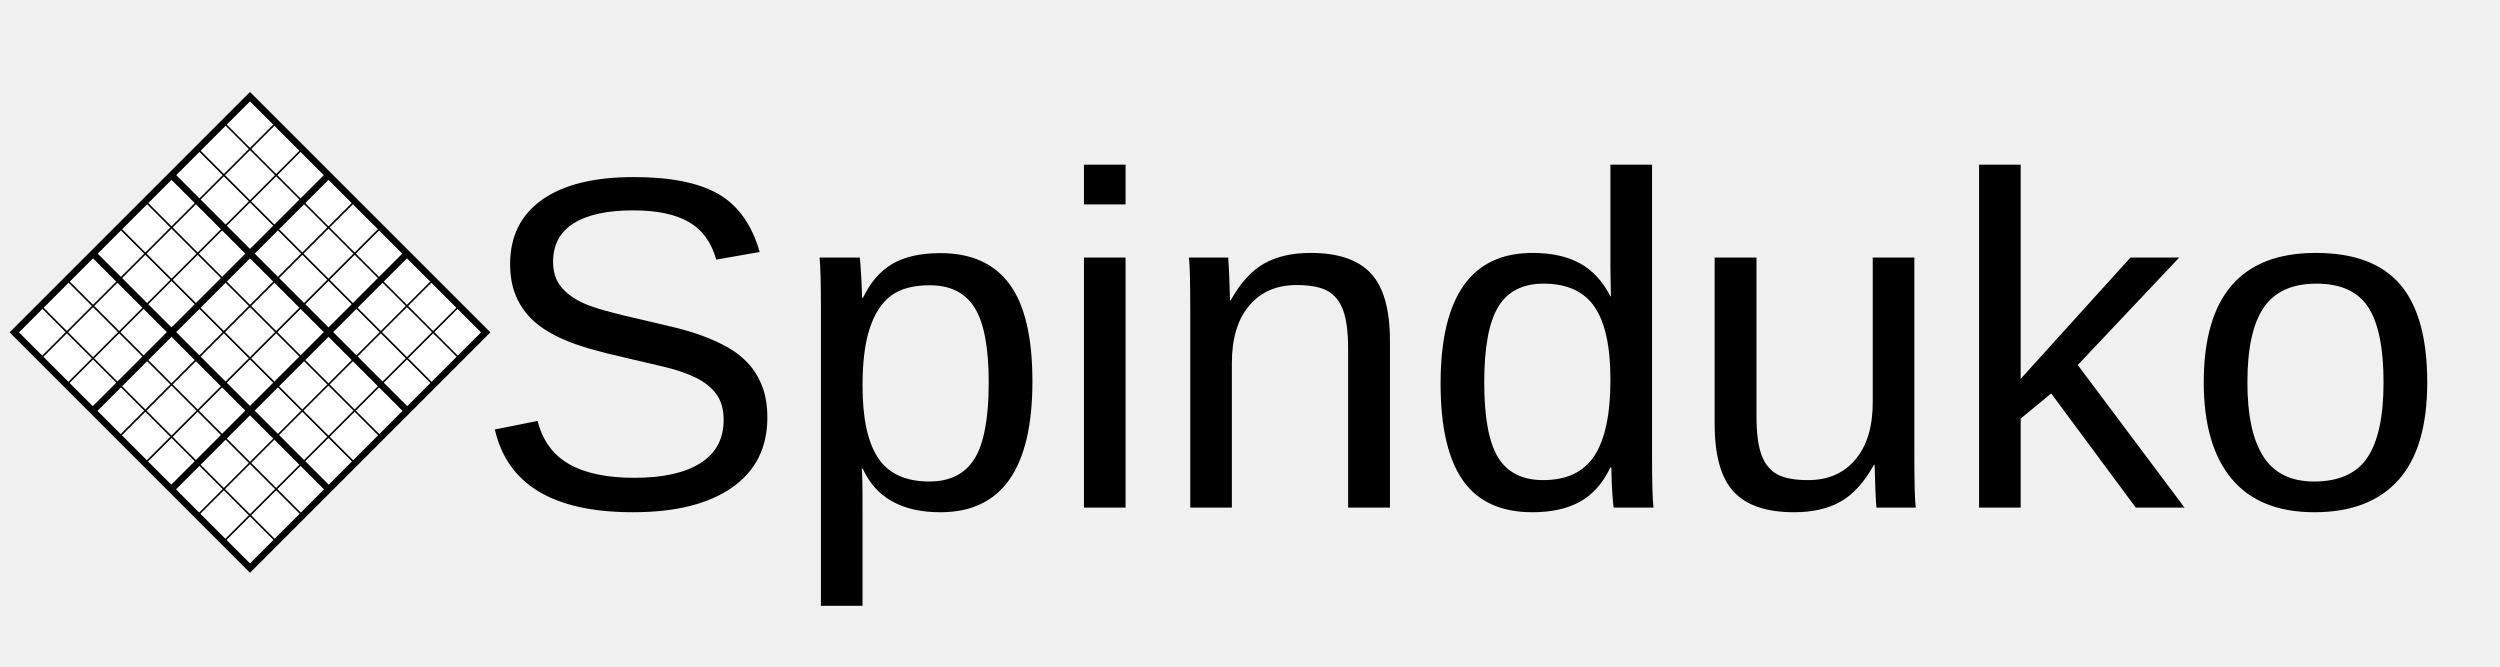
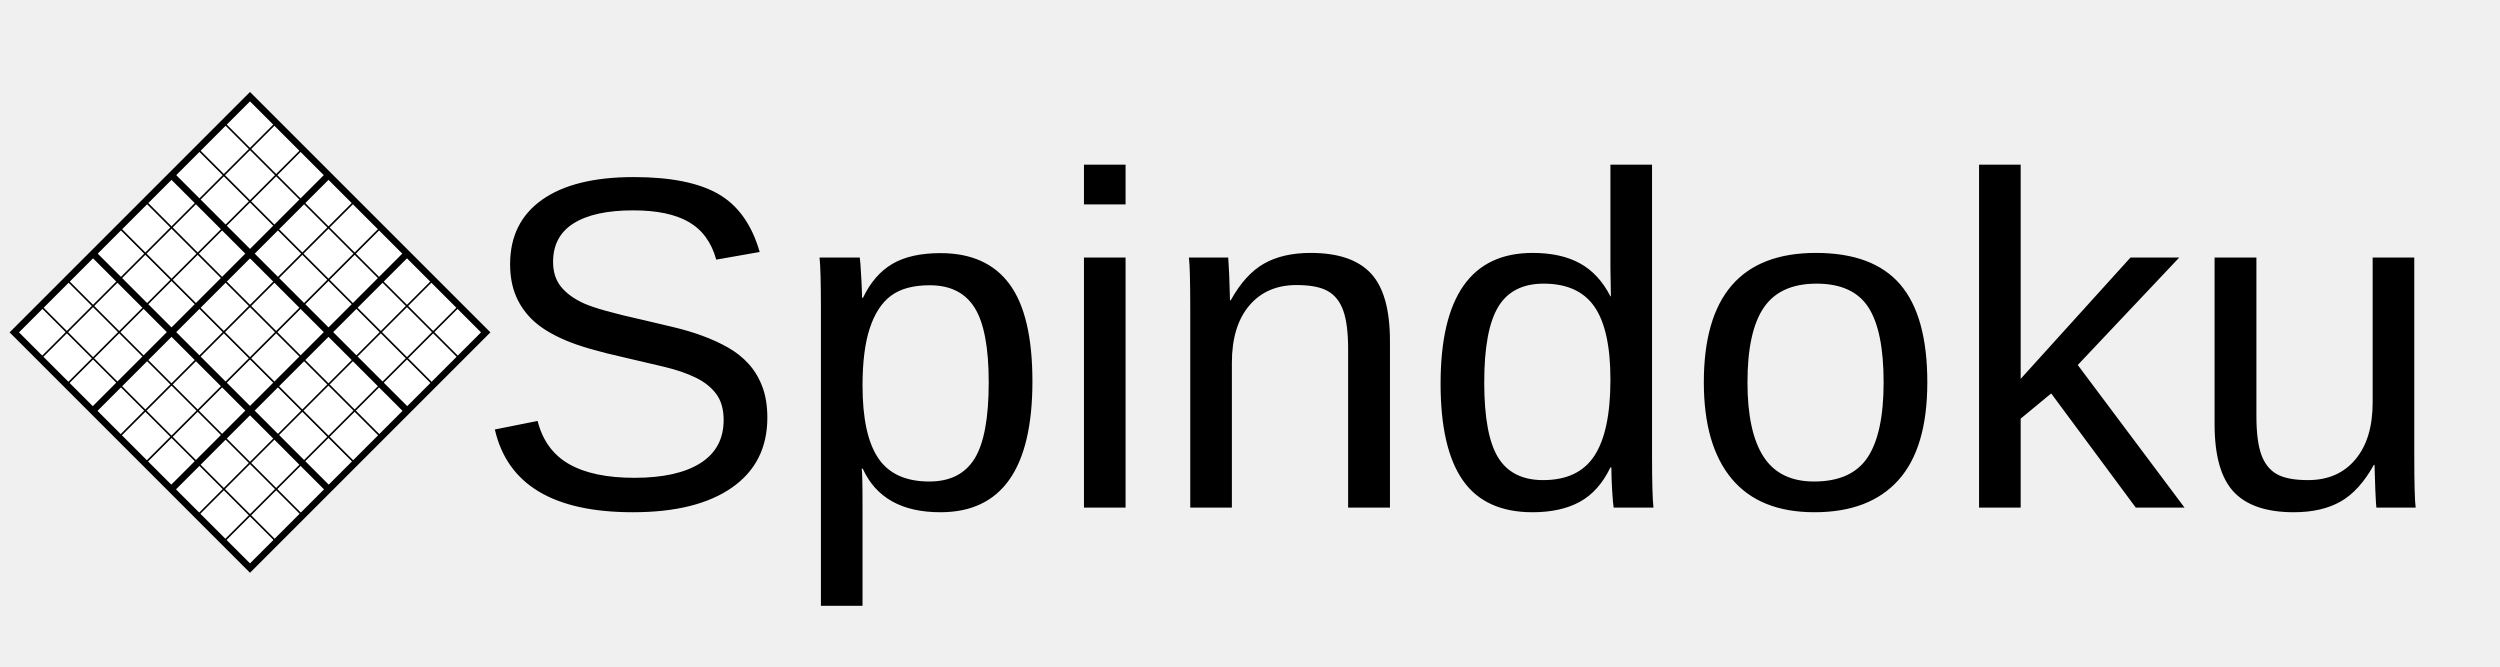
<svg xmlns="http://www.w3.org/2000/svg" viewBox="0 0 750 200">
  <g transform="translate(75,29) rotate(45, 0, 0)">
    <rect x="0" y="0" width="100" height="100" fill="white" stroke="black" stroke-width="2" />
    <line x1="11.1" y1="0" x2="11.1" y2="100" stroke="black" stroke-width="0.5" />
    <line x1="22.2" y1="0" x2="22.2" y2="100" stroke="black" stroke-width="0.5" />
    <line x1="33.3" y1="0" x2="33.3" y2="100" stroke="black" stroke-width="2" />
    <line x1="44.4" y1="0" x2="44.4" y2="100" stroke="black" stroke-width="0.5" />
    <line x1="55.5" y1="0" x2="55.5" y2="100" stroke="black" stroke-width="0.5" />
    <line x1="66.6" y1="0" x2="66.6" y2="100" stroke="black" stroke-width="2" />
    <line x1="77.7" y1="0" x2="77.7" y2="100" stroke="black" stroke-width="0.5" />
    <line x1="88.8" y1="0" x2="88.8" y2="100" stroke="black" stroke-width="0.5" />
    <line x1="0" y1="11.1" x2="100" y2="11.1" stroke="black" stroke-width="0.5" />
    <line x1="0" y1="22.2" x2="100" y2="22.2" stroke="black" stroke-width="0.5" />
    <line x1="0" y1="33.3" x2="100" y2="33.3" stroke="black" stroke-width="2" />
    <line x1="0" y1="44.4" x2="100" y2="44.4" stroke="black" stroke-width="0.5" />
    <line x1="0" y1="55.5" x2="100" y2="55.5" stroke="black" stroke-width="0.5" />
    <line x1="0" y1="66.6" x2="100" y2="66.6" stroke="black" stroke-width="2" />
    <line x1="0" y1="77.7" x2="100" y2="77.7" stroke="black" stroke-width="0.5" />
    <line x1="0" y1="88.8" x2="100" y2="88.8" stroke="black" stroke-width="0.5" />
  </g>
-   <text x="142" y="112" dominant-baseline="middle" font-size="142" font-family="Arial, sans-serif">Spinduko</text>
+   <text x="142" y="112" dominant-baseline="middle" font-size="142" font-family="Arial, sans-serif">Spindoku</text>
</svg>
